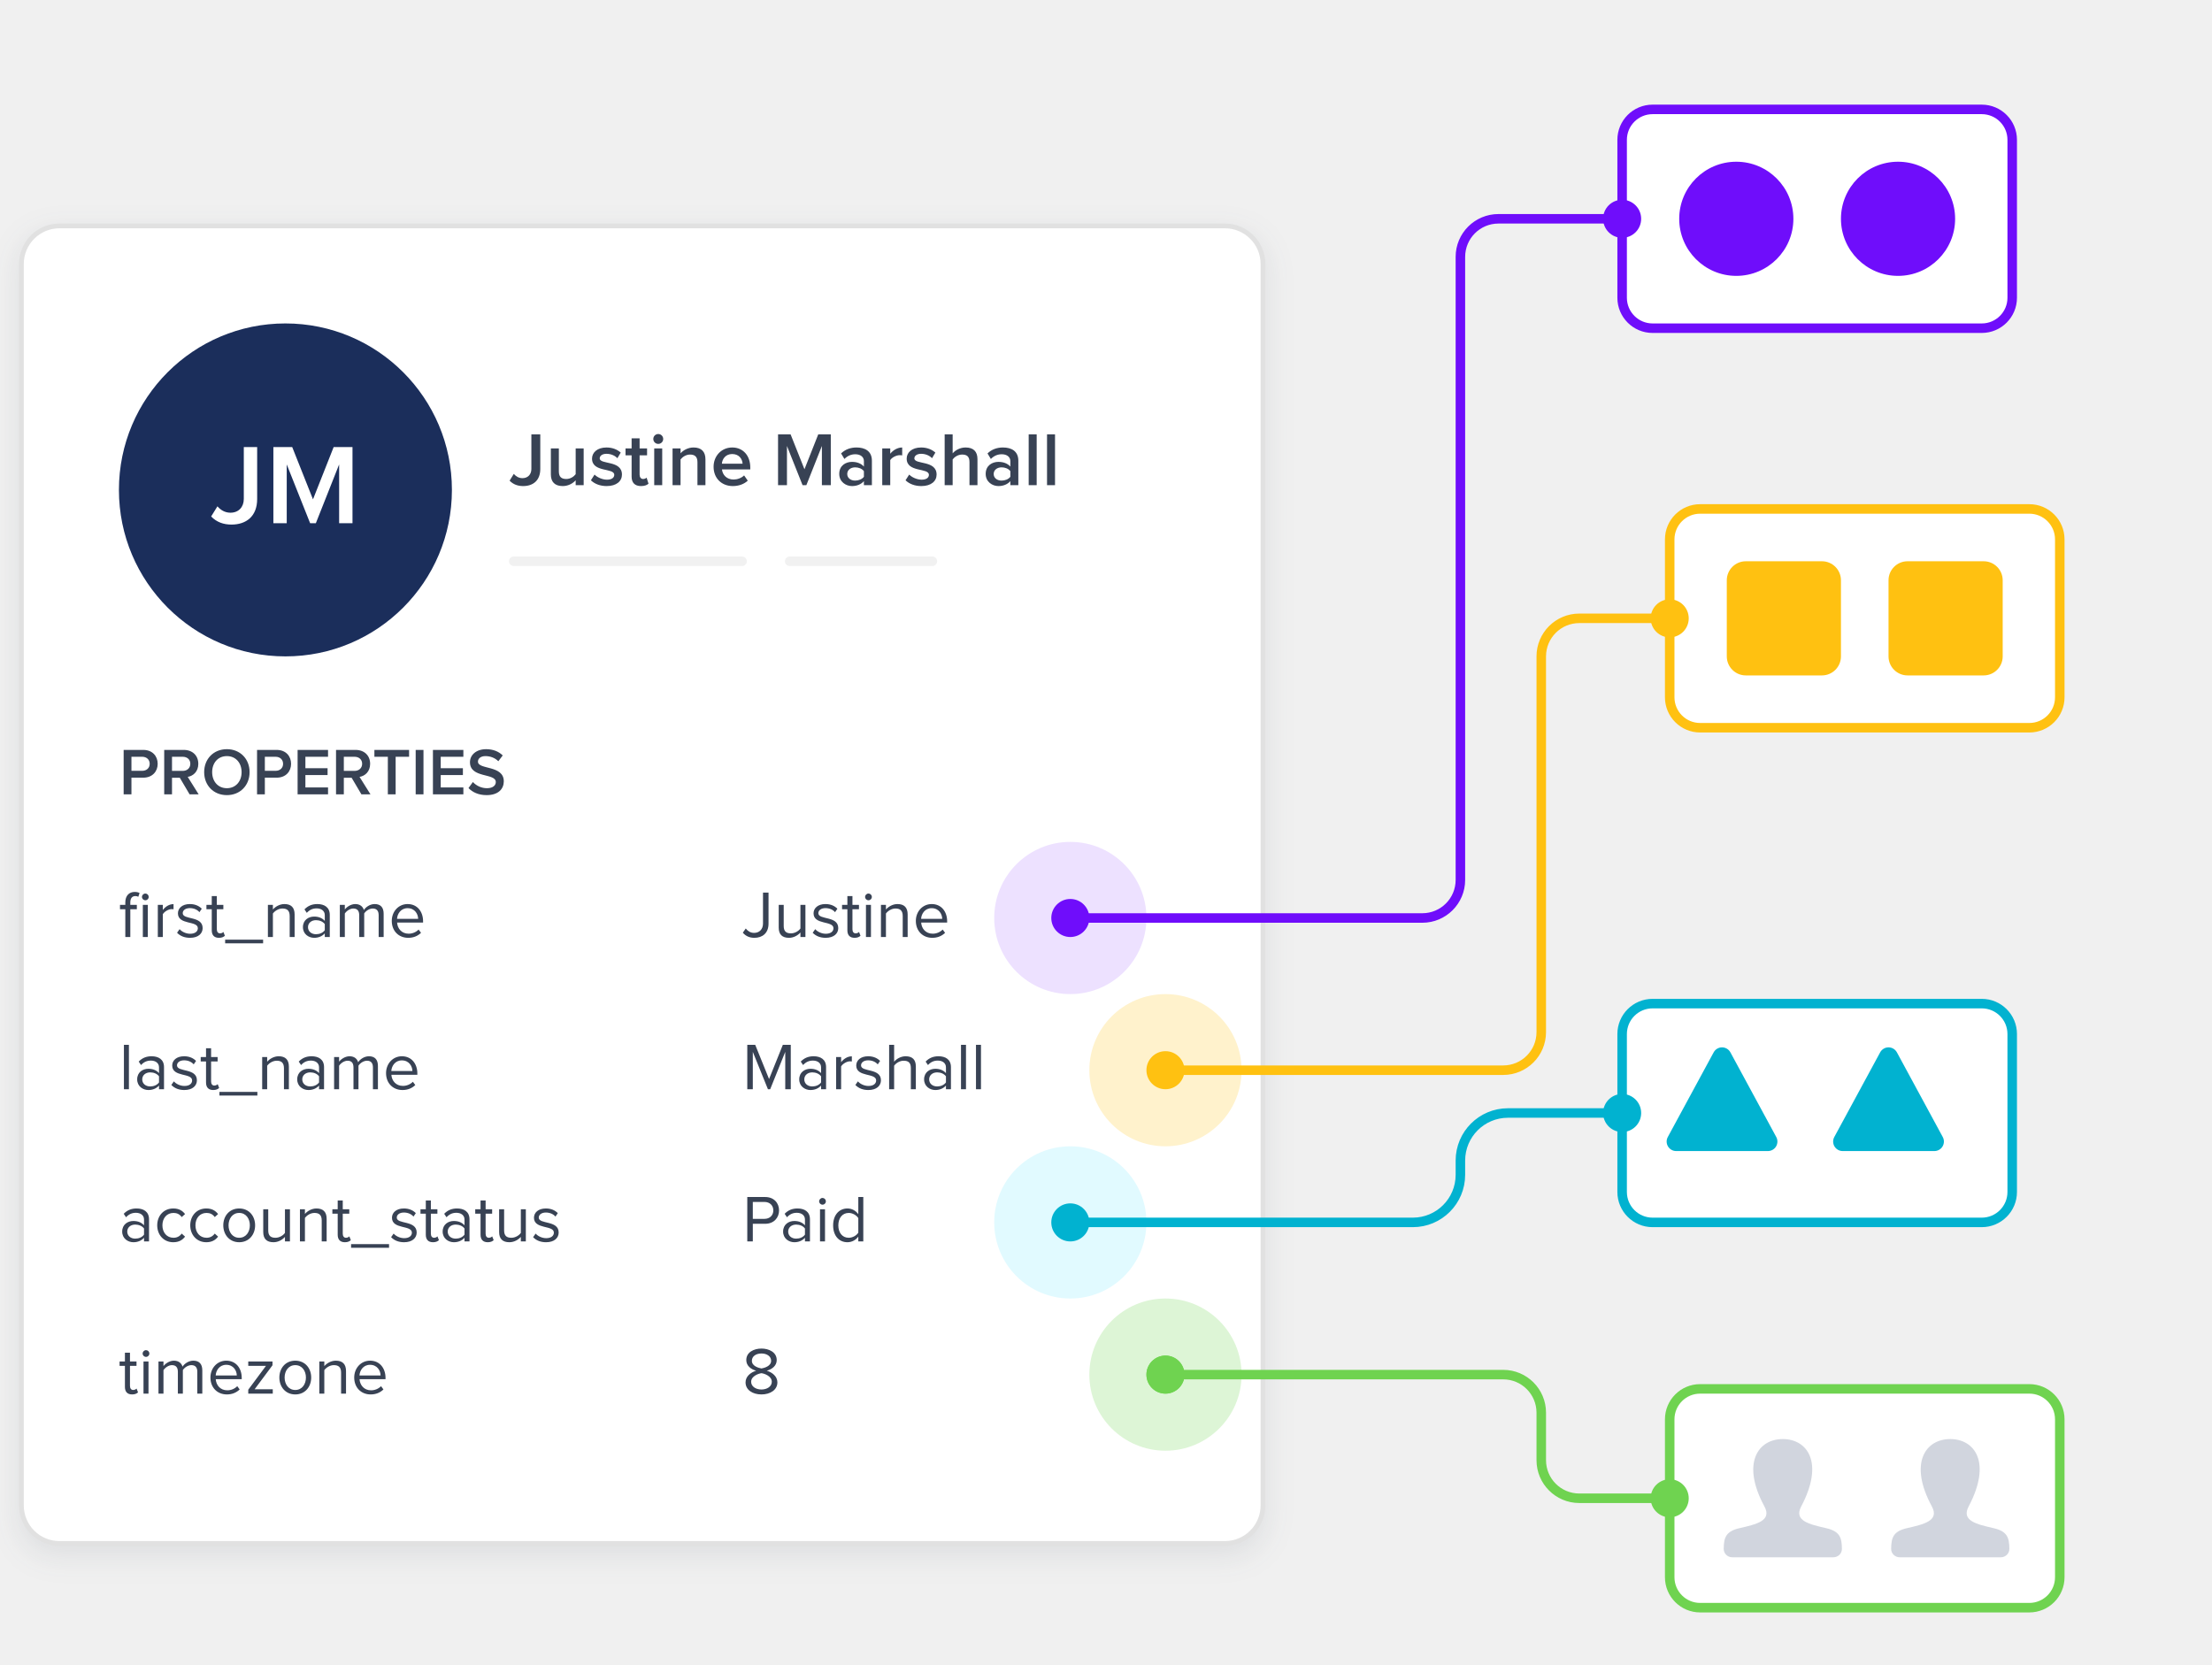
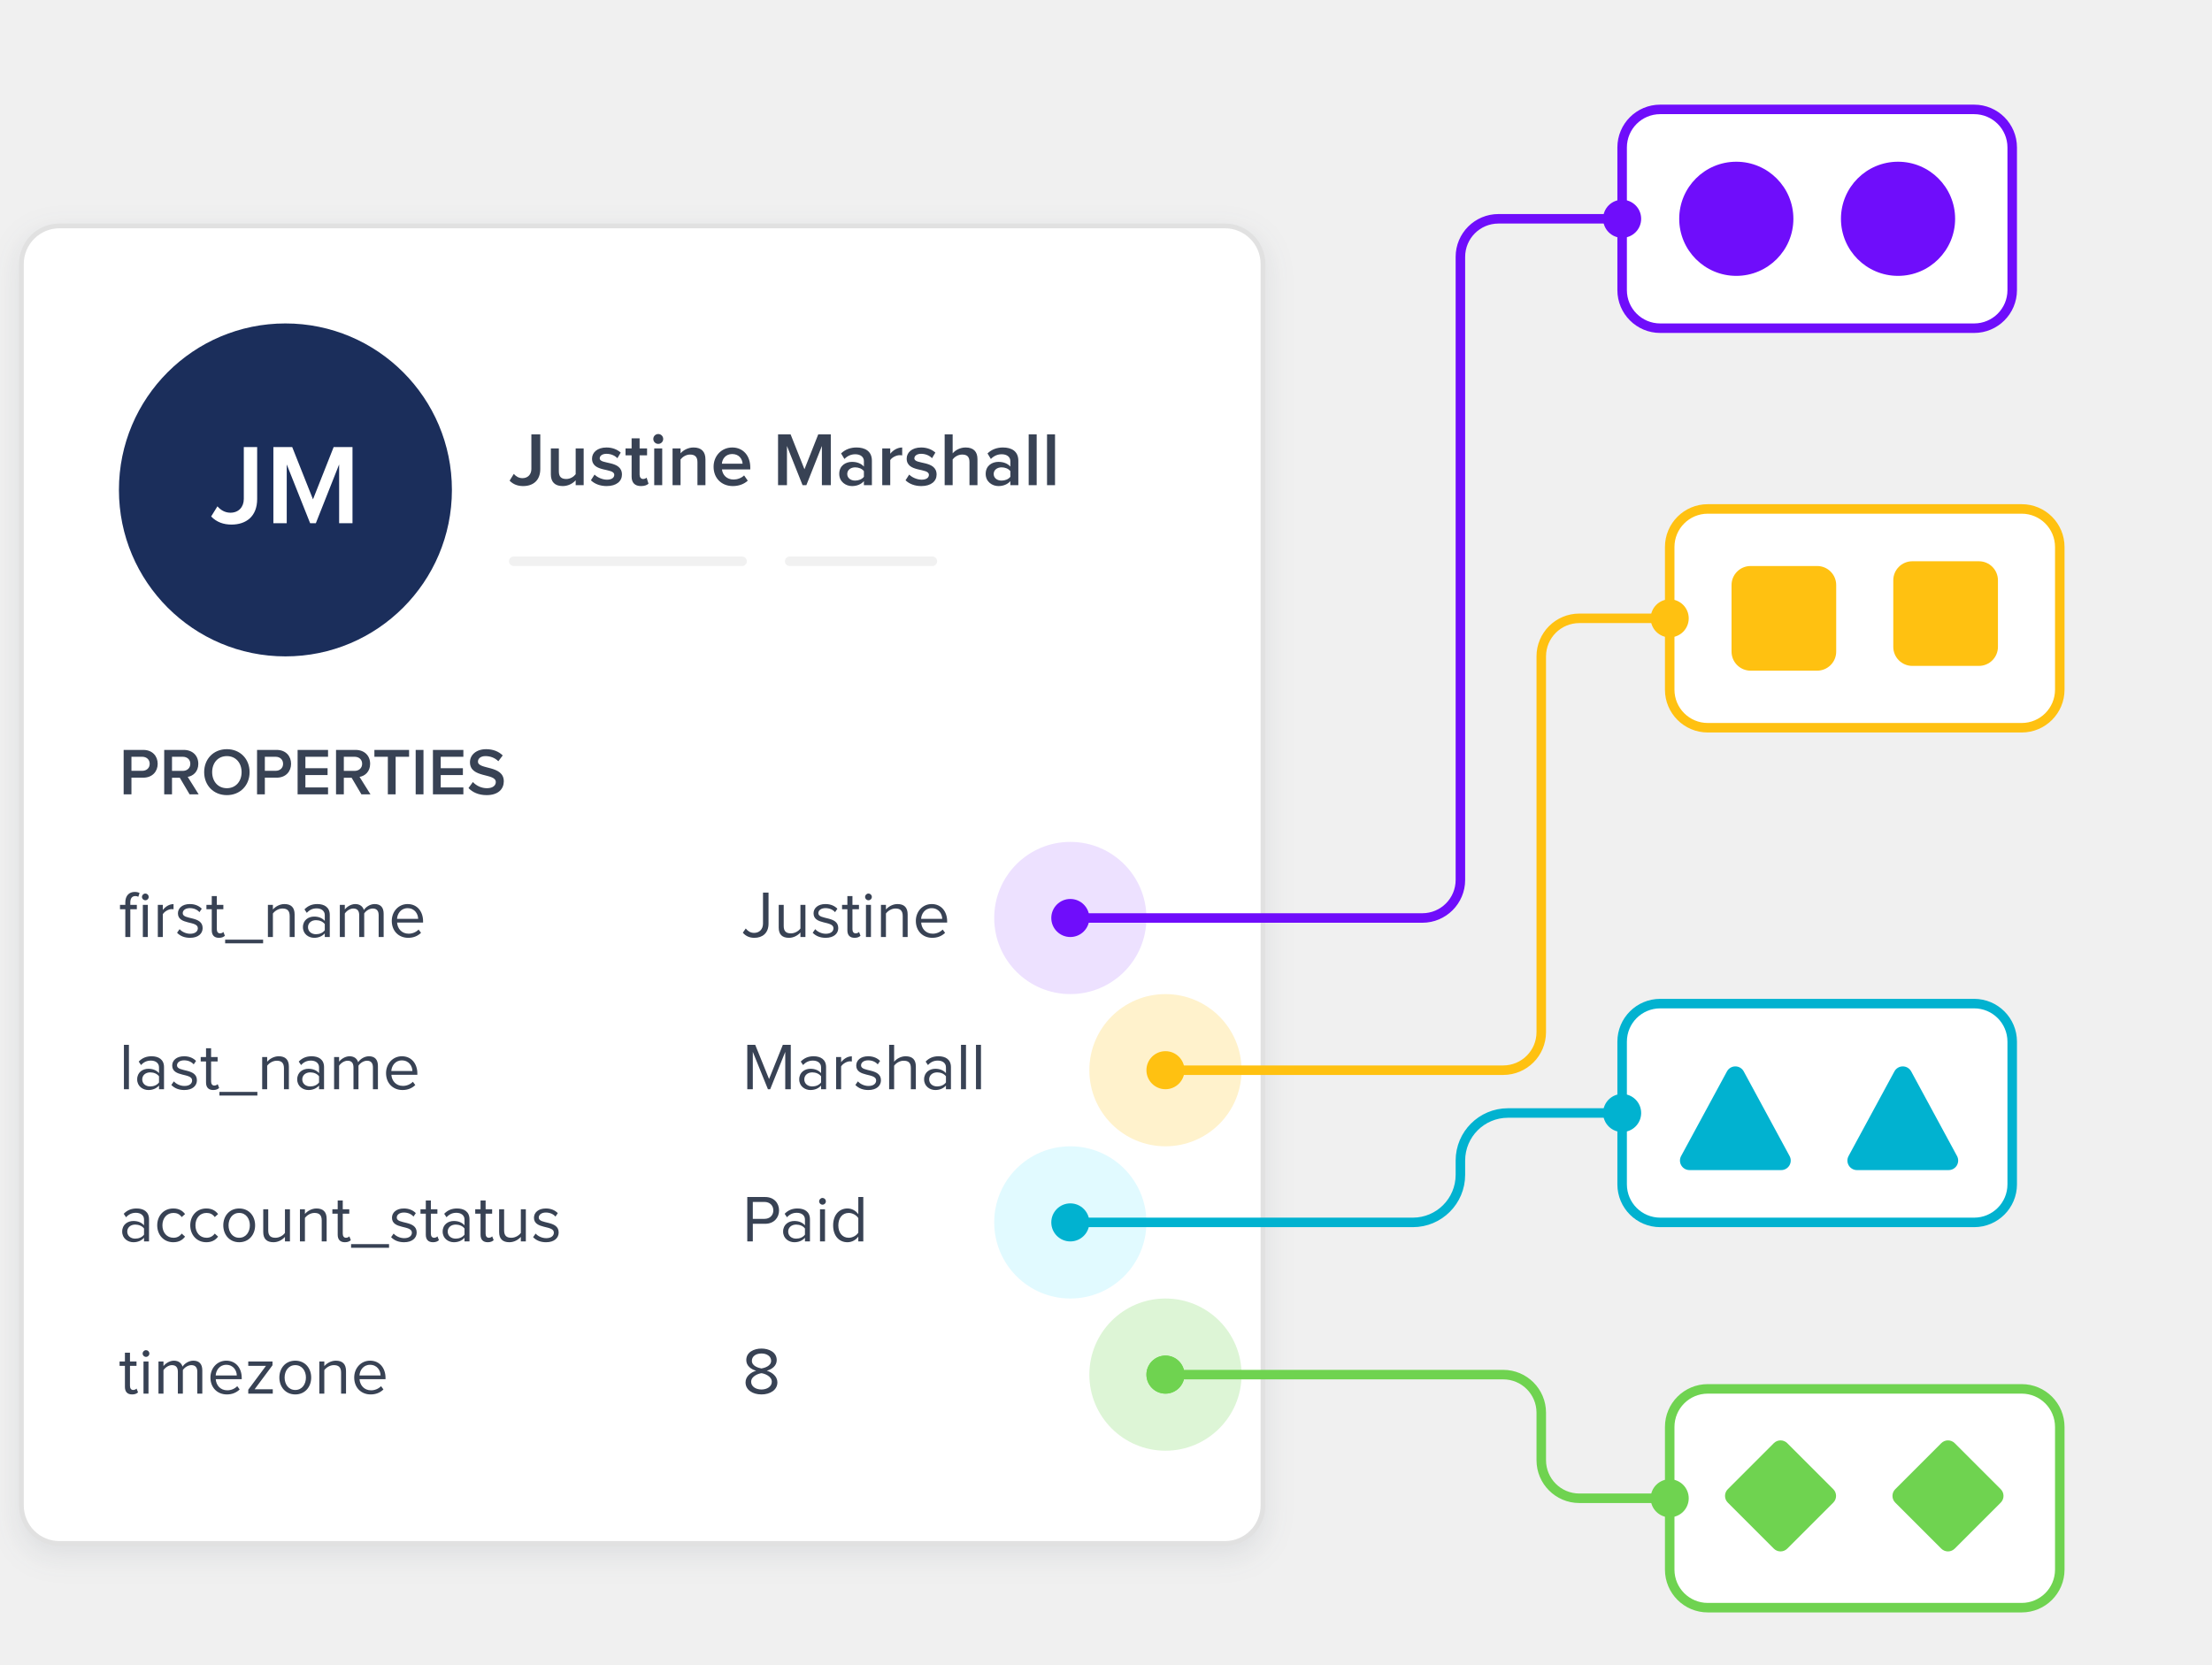
<svg xmlns="http://www.w3.org/2000/svg" xmlns:xlink="http://www.w3.org/1999/xlink" width="465" height="350" viewBox="0 0 465 350">
  <defs>
    <rect id="b" width="260" height="276" x="0" y="0" rx="8" />
    <filter id="a" width="108.5%" height="108%" x="-4.2%" y="-3.3%" filterUnits="objectBoundingBox">
      <feMorphology in="SourceAlpha" operator="dilate" radius="1" result="shadowSpreadOuter1" />
      <feOffset dy="2" in="shadowSpreadOuter1" result="shadowOffsetOuter1" />
      <feGaussianBlur in="shadowOffsetOuter1" result="shadowBlurOuter1" stdDeviation="3" />
      <feComposite in="shadowBlurOuter1" in2="SourceAlpha" operator="out" result="shadowBlurOuter1" />
      <feColorMatrix in="shadowBlurOuter1" values="0 0 0 0 0.208 0 0 0 0 0.259 0 0 0 0 0.329 0 0 0 0.101 0" />
    </filter>
  </defs>
  <g fill="none" fill-rule="evenodd">
    <g transform="translate(5 48)">
      <use fill="#000" filter="url(#a)" xlink:href="#b" />
      <rect width="261" height="277" x="-.5" y="-.5" fill="#FFF" stroke="#E1E1E1" rx="8" />
      <g transform="translate(102 39)">
        <path fill="#384254" fill-rule="nonzero" d="M2.976 15.192c2.064 0 3.6-1.152 3.6-3.584v-7.28H4.704v7.264c0 1.152-.736 1.936-1.872 1.936-.816 0-1.408-.416-1.824-.896l-.88 1.424c.768.8 1.744 1.136 2.848 1.136zm8.32 0a3.696 3.696 0 0 0 2.72-1.216V15h1.68V7.272h-1.68v5.424c-.384.512-1.12 1.008-1.968 1.008-.96 0-1.568-.384-1.568-1.584V7.272H8.8v5.472c0 1.568.832 2.448 2.496 2.448zm9.232 0c2.08 0 3.216-1.04 3.216-2.416 0-3.072-4.672-2.048-4.672-3.408 0-.544.544-.96 1.424-.96.976 0 1.824.416 2.288.928l.704-1.184c-.688-.608-1.68-1.072-2.992-1.072-1.952 0-3.04 1.072-3.04 2.336 0 2.976 4.672 1.888 4.672 3.408 0 .608-.528 1.024-1.536 1.024-.992 0-2.064-.512-2.608-1.072l-.768 1.2c.8.784 1.984 1.216 3.312 1.216zm7.232 0c.768 0 1.264-.224 1.568-.496l-.4-1.28c-.128.144-.416.288-.736.288-.48 0-.736-.4-.736-.928V8.728h1.568V7.272h-1.568V5.16h-1.68v2.112h-1.28v1.456h1.28v4.464c0 1.296.672 2 1.984 2zm3.616-8.864c.576 0 1.04-.464 1.04-1.04 0-.576-.464-1.04-1.04-1.04-.576 0-1.04.464-1.04 1.04 0 .576.464 1.04 1.04 1.04zM32.208 15V7.272h-1.68V15h1.68zm3.856 0V9.592c.4-.512 1.136-1.024 1.984-1.024.944 0 1.568.384 1.568 1.6V15h1.68V9.56c0-1.584-.832-2.48-2.496-2.48-1.216 0-2.224.624-2.736 1.232v-1.04h-1.68V15h1.68zm10.992.192c1.216 0 2.352-.4 3.136-1.136l-.768-1.104c-.56.56-1.44.864-2.208.864-1.456 0-2.32-.976-2.448-2.128h5.952v-.416c0-2.432-1.472-4.192-3.792-4.192-2.288 0-3.92 1.808-3.92 4.048 0 2.448 1.712 4.064 4.048 4.064zm2.048-4.704h-4.352c.064-.928.736-2.032 2.16-2.032 1.52 0 2.144 1.12 2.192 2.032zM58.432 15V6.76l3.28 8.24h.8l3.264-8.24V15h1.872V4.328h-2.64l-2.896 7.328L59.2 4.328h-2.64V15h1.872zm13.664.192c1.024 0 1.936-.368 2.512-1.04V15h1.68V9.864c0-2.064-1.504-2.784-3.232-2.784-1.232 0-2.352.384-3.248 1.248l.704 1.168c.656-.672 1.424-.992 2.288-.992 1.056 0 1.808.544 1.808 1.44v1.152c-.576-.656-1.456-.992-2.512-.992-1.264 0-2.672.736-2.672 2.528 0 1.696 1.424 2.56 2.672 2.56zm.672-1.152c-.944 0-1.664-.544-1.664-1.392 0-.832.72-1.392 1.664-1.392.72 0 1.44.272 1.84.8v1.184c-.4.528-1.12.8-1.84.8zm7.376.96V9.736c.336-.56 1.28-1.04 2-1.04.208 0 .368.016.512.048V7.08c-.992 0-1.92.576-2.512 1.312v-1.12h-1.68V15h1.68zm6.528.192c2.08 0 3.216-1.04 3.216-2.416 0-3.072-4.672-2.048-4.672-3.408 0-.544.544-.96 1.424-.96.976 0 1.824.416 2.288.928l.704-1.184c-.688-.608-1.68-1.072-2.992-1.072-1.952 0-3.04 1.072-3.04 2.336 0 2.976 4.672 1.888 4.672 3.408 0 .608-.528 1.024-1.536 1.024-.992 0-2.064-.512-2.608-1.072l-.768 1.2c.8.784 1.984 1.216 3.312 1.216zM93.264 15V9.592c.384-.512 1.12-1.024 1.984-1.024.944 0 1.552.352 1.552 1.568V15h1.68V9.528c0-1.584-.832-2.448-2.496-2.448-1.216 0-2.208.624-2.72 1.232V4.328h-1.68V15h1.68zm9.616.192c1.024 0 1.936-.368 2.512-1.04V15h1.68V9.864c0-2.064-1.504-2.784-3.232-2.784-1.232 0-2.352.384-3.248 1.248l.704 1.168c.656-.672 1.424-.992 2.288-.992 1.056 0 1.808.544 1.808 1.44v1.152c-.576-.656-1.456-.992-2.512-.992-1.264 0-2.672.736-2.672 2.528 0 1.696 1.424 2.56 2.672 2.56zm.672-1.152c-.944 0-1.664-.544-1.664-1.392 0-.832.72-1.392 1.664-1.392.72 0 1.44.272 1.84.8v1.184c-.4.528-1.12.8-1.84.8zm7.376.96V4.328h-1.68V15h1.68zm3.856 0V4.328h-1.68V15h1.68z" />
        <rect width="50" height="2" y="30" fill="#F1F1F1" rx="1" />
        <rect width="32" height="2" x="58" y="30" fill="#F1F1F1" rx="1" />
      </g>
      <g fill-rule="nonzero" transform="translate(204 193)">
        <circle cx="16" cy="16" r="16" fill="#E1FAFF" />
        <circle cx="16" cy="16" r="4" fill="#01B2D0" />
      </g>
      <g fill-rule="nonzero" transform="translate(204 129)">
        <circle cx="16" cy="16" r="16" fill="#EDE1FF" />
        <circle cx="16" cy="16" r="4" fill="#6F0DFB" />
      </g>
      <g fill-rule="nonzero" transform="translate(224 161)">
        <circle cx="16" cy="16" r="16" fill="#FFF2CC" />
        <circle cx="16" cy="16" r="4" fill="#FFC111" />
      </g>
      <g fill-rule="nonzero" transform="translate(224 225)">
        <circle cx="16" cy="16" r="16" fill="#DDF5D6" />
        <circle cx="16" cy="16" r="4" fill="#6FD350" />
      </g>
      <circle cx="240" cy="241" r="4" fill="#6FD350" />
      <path fill="#384254" fill-rule="nonzero" d="M22.394 149v-5.838h1.372v-.924h-1.372v-.518c0-.868.378-1.33 1.078-1.33.252 0 .434.056.602.154l.266-.798c-.28-.154-.63-.224-1.036-.224-1.162 0-1.96.798-1.96 2.198v.518h-1.12v.924h1.12V149h1.05zm3.164-7.728c.392 0 .7-.308.7-.7a.705.705 0 0 0-.7-.714.717.717 0 0 0-.714.714c0 .392.322.7.714.7zm.518 7.728v-6.762h-1.05V149h1.05zm3.15 0v-4.788c.308-.546 1.19-1.078 1.848-1.078.154 0 .28.014.406.028v-1.078c-.924 0-1.708.532-2.254 1.232v-1.078h-1.05V149h1.05zm5.726.168c1.736 0 2.646-.91 2.646-2.044 0-2.632-4.186-1.666-4.186-3.136 0-.602.574-1.064 1.498-1.064.882 0 1.61.364 2.016.854l.49-.728c-.532-.546-1.344-.98-2.506-.98-1.61 0-2.506.882-2.506 1.946 0 2.506 4.186 1.498 4.186 3.136 0 .672-.574 1.162-1.61 1.162-.924 0-1.778-.448-2.226-.966l-.532.756c.686.714 1.61 1.064 2.73 1.064zm6.076 0c.602 0 .98-.182 1.246-.434l-.308-.798a.994.994 0 0 1-.714.294c-.448 0-.672-.364-.672-.868v-4.2h1.372v-.924H40.58v-1.848h-1.064v1.848h-1.12v.924h1.12v4.424c0 1.008.504 1.582 1.512 1.582zm9.282 1.162v-.77h-7.98v.77h7.98zm2.058-1.33v-4.942c.406-.546 1.176-1.05 2.002-1.05.91 0 1.526.364 1.526 1.568V149h1.036v-4.746c0-1.47-.742-2.184-2.142-2.184-1.022 0-1.946.574-2.422 1.148v-.98h-1.05V149h1.05zm8.666.168c.91 0 1.694-.322 2.24-.938v.77h1.05v-4.648c0-1.638-1.176-2.282-2.618-2.282-1.106 0-1.974.364-2.702 1.12l.49.728c.602-.658 1.26-.938 2.072-.938.98 0 1.708.518 1.708 1.414v1.218c-.546-.616-1.316-.91-2.24-.91-1.148 0-2.352.7-2.352 2.226 0 1.47 1.218 2.24 2.352 2.24zm.392-.756c-.994 0-1.68-.616-1.68-1.484 0-.854.686-1.47 1.68-1.47.728 0 1.442.28 1.848.826v1.288c-.406.56-1.12.84-1.848.84zm6.062.588v-4.942c.364-.546 1.092-1.05 1.778-1.05.896 0 1.246.546 1.246 1.4V149h1.05v-4.956c.35-.546 1.092-1.036 1.792-1.036.882 0 1.246.546 1.246 1.4V149h1.05v-4.886c0-1.358-.658-2.044-1.89-2.044-.98 0-1.89.644-2.268 1.26-.196-.7-.784-1.26-1.806-1.26-1.008 0-1.904.714-2.198 1.148v-.98h-1.05V149h1.05zm13.328.168c1.092 0 2.002-.378 2.688-1.05l-.504-.686a2.943 2.943 0 0 1-2.1.868c-1.456 0-2.338-1.064-2.422-2.338h5.46v-.266c0-2.03-1.204-3.626-3.248-3.626-1.932 0-3.332 1.582-3.332 3.542 0 2.114 1.442 3.556 3.458 3.556zm2.086-3.99h-4.438c.056-1.022.77-2.24 2.212-2.24 1.54 0 2.212 1.246 2.226 2.24zM22.632 119v-3.5h2.478c1.946 0 3.038-1.33 3.038-2.912 0-1.596-1.078-2.926-3.038-2.926h-4.116V119h1.638zm2.254-4.942h-2.254v-2.954h2.254c.924 0 1.582.588 1.582 1.484 0 .882-.658 1.47-1.582 1.47zM31.158 119v-3.486h1.638L34.854 119h1.904l-2.296-3.668c1.134-.182 2.226-1.092 2.226-2.744 0-1.736-1.218-2.926-3.066-2.926H29.52V119h1.638zm2.254-4.928h-2.254v-2.968h2.254c.924 0 1.596.574 1.596 1.47 0 .91-.672 1.498-1.596 1.498zm9.282 5.096c2.786 0 4.774-2.044 4.774-4.83s-1.988-4.83-4.774-4.83c-2.8 0-4.774 2.044-4.774 4.83s1.974 4.83 4.774 4.83zm0-1.456c-1.89 0-3.094-1.456-3.094-3.374 0-1.932 1.204-3.374 3.094-3.374 1.876 0 3.094 1.442 3.094 3.374 0 1.918-1.218 3.374-3.094 3.374zm7.98 1.288v-3.5h2.478c1.946 0 3.038-1.33 3.038-2.912 0-1.596-1.078-2.926-3.038-2.926h-4.116V119h1.638zm2.254-4.942h-2.254v-2.954h2.254c.924 0 1.582.588 1.582 1.484 0 .882-.658 1.47-1.582 1.47zM63.96 119v-1.442H59.2v-2.604h4.662v-1.442H59.2v-2.408h4.76v-1.442h-6.398V119h6.398zm3.318 0v-3.486h1.638L70.974 119h1.904l-2.296-3.668c1.134-.182 2.226-1.092 2.226-2.744 0-1.736-1.218-2.926-3.066-2.926H65.64V119h1.638zm2.254-4.928h-2.254v-2.968h2.254c.924 0 1.596.574 1.596 1.47 0 .91-.672 1.498-1.596 1.498zM78.17 119v-7.896h2.828v-1.442h-7.294v1.442h2.828V119h1.638zm5.852 0v-9.338h-1.638V119h1.638zm8.386 0v-1.442h-4.76v-2.604h4.662v-1.442h-4.662v-2.408h4.76v-1.442H86.01V119h6.398zm4.886.168c2.506 0 3.612-1.344 3.612-2.898 0-3.472-5.432-2.394-5.432-4.144 0-.686.616-1.162 1.568-1.162.98 0 1.974.336 2.716 1.078l.924-1.218c-.854-.84-2.044-1.316-3.486-1.316-2.058 0-3.402 1.19-3.402 2.744 0 3.43 5.432 2.212 5.432 4.172 0 .63-.518 1.288-1.862 1.288a4.012 4.012 0 0 1-2.954-1.302l-.924 1.274c.84.868 2.086 1.484 3.808 1.484zM22.1 181v-9.338h-1.05V181h1.05zm4.088.168c.91 0 1.694-.322 2.24-.938v.77h1.05v-4.648c0-1.638-1.176-2.282-2.618-2.282-1.106 0-1.974.364-2.702 1.12l.49.728c.602-.658 1.26-.938 2.072-.938.98 0 1.708.518 1.708 1.414v1.218c-.546-.616-1.316-.91-2.24-.91-1.148 0-2.352.7-2.352 2.226 0 1.47 1.218 2.24 2.352 2.24zm.392-.756c-.994 0-1.68-.616-1.68-1.484 0-.854.686-1.47 1.68-1.47.728 0 1.442.28 1.848.826v1.288c-.406.56-1.12.84-1.848.84zm7.168.756c1.736 0 2.646-.91 2.646-2.044 0-2.632-4.186-1.666-4.186-3.136 0-.602.574-1.064 1.498-1.064.882 0 1.61.364 2.016.854l.49-.728c-.532-.546-1.344-.98-2.506-.98-1.61 0-2.506.882-2.506 1.946 0 2.506 4.186 1.498 4.186 3.136 0 .672-.574 1.162-1.61 1.162-.924 0-1.778-.448-2.226-.966l-.532.756c.686.714 1.61 1.064 2.73 1.064zm6.076 0c.602 0 .98-.182 1.246-.434l-.308-.798a.994.994 0 0 1-.714.294c-.448 0-.672-.364-.672-.868v-4.2h1.372v-.924h-1.372v-1.848h-1.064v1.848h-1.12v.924h1.12v4.424c0 1.008.504 1.582 1.512 1.582zm9.282 1.162v-.77h-7.98v.77h7.98zm2.058-1.33v-4.942c.406-.546 1.176-1.05 2.002-1.05.91 0 1.526.364 1.526 1.568V181h1.036v-4.746c0-1.47-.742-2.184-2.142-2.184-1.022 0-1.946.574-2.422 1.148v-.98h-1.05V181h1.05zm8.666.168c.91 0 1.694-.322 2.24-.938v.77h1.05v-4.648c0-1.638-1.176-2.282-2.618-2.282-1.106 0-1.974.364-2.702 1.12l.49.728c.602-.658 1.26-.938 2.072-.938.98 0 1.708.518 1.708 1.414v1.218c-.546-.616-1.316-.91-2.24-.91-1.148 0-2.352.7-2.352 2.226 0 1.47 1.218 2.24 2.352 2.24zm.392-.756c-.994 0-1.68-.616-1.68-1.484 0-.854.686-1.47 1.68-1.47.728 0 1.442.28 1.848.826v1.288c-.406.56-1.12.84-1.848.84zm6.062.588v-4.942c.364-.546 1.092-1.05 1.778-1.05.896 0 1.246.546 1.246 1.4V181h1.05v-4.956c.35-.546 1.092-1.036 1.792-1.036.882 0 1.246.546 1.246 1.4V181h1.05v-4.886c0-1.358-.658-2.044-1.89-2.044-.98 0-1.89.644-2.268 1.26-.196-.7-.784-1.26-1.806-1.26-1.008 0-1.904.714-2.198 1.148v-.98h-1.05V181h1.05zm13.328.168c1.092 0 2.002-.378 2.688-1.05l-.504-.686a2.943 2.943 0 0 1-2.1.868c-1.456 0-2.338-1.064-2.422-2.338h5.46v-.266c0-2.03-1.204-3.626-3.248-3.626-1.932 0-3.332 1.582-3.332 3.542 0 2.114 1.442 3.556 3.458 3.556zm2.086-3.99H77.26c.056-1.022.77-2.24 2.212-2.24 1.54 0 2.212 1.246 2.226 2.24zm-58.66 35.99c.91 0 1.694-.322 2.24-.938v.77h1.05v-4.648c0-1.638-1.176-2.282-2.618-2.282-1.106 0-1.974.364-2.702 1.12l.49.728c.602-.658 1.26-.938 2.072-.938.98 0 1.708.518 1.708 1.414v1.218c-.546-.616-1.316-.91-2.24-.91-1.148 0-2.352.7-2.352 2.226 0 1.47 1.218 2.24 2.352 2.24zm.392-.756c-.994 0-1.68-.616-1.68-1.484 0-.854.686-1.47 1.68-1.47.728 0 1.442.28 1.848.826v1.288c-.406.56-1.12.84-1.848.84zm7.994.756c1.232 0 1.96-.504 2.478-1.176l-.7-.644c-.448.602-1.022.882-1.722.882-1.428 0-2.338-1.12-2.338-2.618 0-1.498.91-2.604 2.338-2.604.7 0 1.274.252 1.722.868l.7-.63c-.518-.672-1.246-1.176-2.478-1.176-2.016 0-3.374 1.54-3.374 3.542s1.358 3.556 3.374 3.556zm6.944 0c1.232 0 1.96-.504 2.478-1.176l-.7-.644c-.448.602-1.022.882-1.722.882-1.428 0-2.338-1.12-2.338-2.618 0-1.498.91-2.604 2.338-2.604.7 0 1.274.252 1.722.868l.7-.63c-.518-.672-1.246-1.176-2.478-1.176-2.016 0-3.374 1.54-3.374 3.542s1.358 3.556 3.374 3.556zm6.916 0c2.058 0 3.346-1.596 3.346-3.556s-1.288-3.542-3.346-3.542-3.346 1.582-3.346 3.542c0 1.96 1.288 3.556 3.346 3.556zm0-.938c-1.442 0-2.24-1.232-2.24-2.618 0-1.372.798-2.604 2.24-2.604 1.442 0 2.24 1.232 2.24 2.604 0 1.386-.798 2.618-2.24 2.618zm7.21.938c1.008 0 1.89-.532 2.408-1.12V213h1.05v-6.762h-1.05v4.97c-.392.546-1.176 1.022-1.988 1.022-.924 0-1.526-.35-1.526-1.54v-4.452h-1.05v4.774c0 1.456.742 2.156 2.156 2.156zm6.608-.168v-4.942c.406-.546 1.176-1.05 2.002-1.05.91 0 1.526.364 1.526 1.568V213h1.036v-4.746c0-1.47-.742-2.184-2.142-2.184-1.022 0-1.946.574-2.422 1.148v-.98h-1.05V213h1.05zm8.4.168c.602 0 .98-.182 1.246-.434l-.308-.798a.994.994 0 0 1-.714.294c-.448 0-.672-.364-.672-.868v-4.2h1.372v-.924h-1.372v-1.848H65.99v1.848h-1.12v.924h1.12v4.424c0 1.008.504 1.582 1.512 1.582zm9.282 1.162v-.77h-7.98v.77h7.98zm3.164-1.162c1.736 0 2.646-.91 2.646-2.044 0-2.632-4.186-1.666-4.186-3.136 0-.602.574-1.064 1.498-1.064.882 0 1.61.364 2.016.854l.49-.728c-.532-.546-1.344-.98-2.506-.98-1.61 0-2.506.882-2.506 1.946 0 2.506 4.186 1.498 4.186 3.136 0 .672-.574 1.162-1.61 1.162-.924 0-1.778-.448-2.226-.966l-.532.756c.686.714 1.61 1.064 2.73 1.064zm6.076 0c.602 0 .98-.182 1.246-.434l-.308-.798a.994.994 0 0 1-.714.294c-.448 0-.672-.364-.672-.868v-4.2h1.372v-.924h-1.372v-1.848h-1.064v1.848h-1.12v.924h1.12v4.424c0 1.008.504 1.582 1.512 1.582zm4.382 0c.91 0 1.694-.322 2.24-.938v.77h1.05v-4.648c0-1.638-1.176-2.282-2.618-2.282-1.106 0-1.974.364-2.702 1.12l.49.728c.602-.658 1.26-.938 2.072-.938.98 0 1.708.518 1.708 1.414v1.218c-.546-.616-1.316-.91-2.24-.91-1.148 0-2.352.7-2.352 2.226 0 1.47 1.218 2.24 2.352 2.24zm.392-.756c-.994 0-1.68-.616-1.68-1.484 0-.854.686-1.47 1.68-1.47.728 0 1.442.28 1.848.826v1.288c-.406.56-1.12.84-1.848.84zm6.734.756c.602 0 .98-.182 1.246-.434l-.308-.798a.994.994 0 0 1-.714.294c-.448 0-.672-.364-.672-.868v-4.2h1.372v-.924h-1.372v-1.848H96.02v1.848H94.9v.924h1.12v4.424c0 1.008.504 1.582 1.512 1.582zm4.55 0c1.008 0 1.89-.532 2.408-1.12V213h1.05v-6.762h-1.05v4.97c-.392.546-1.176 1.022-1.988 1.022-.924 0-1.526-.35-1.526-1.54v-4.452h-1.05v4.774c0 1.456.742 2.156 2.156 2.156zm7.714 0c1.736 0 2.646-.91 2.646-2.044 0-2.632-4.186-1.666-4.186-3.136 0-.602.574-1.064 1.498-1.064.882 0 1.61.364 2.016.854l.49-.728c-.532-.546-1.344-.98-2.506-.98-1.61 0-2.506.882-2.506 1.946 0 2.506 4.186 1.498 4.186 3.136 0 .672-.574 1.162-1.61 1.162-.924 0-1.778-.448-2.226-.966l-.532.756c.686.714 1.61 1.064 2.73 1.064zm-87.024 32c.602 0 .98-.182 1.246-.434l-.308-.798a.994.994 0 0 1-.714.294c-.448 0-.672-.364-.672-.868v-4.2h1.372v-.924h-1.372v-1.848H21.26v1.848h-1.12v.924h1.12v4.424c0 1.008.504 1.582 1.512 1.582zm2.926-7.896c.392 0 .7-.308.7-.7a.705.705 0 0 0-.7-.714.717.717 0 0 0-.714.714c0 .392.322.7.714.7zm.518 7.728v-6.762h-1.05V245h1.05zm3.15 0v-4.942c.364-.546 1.092-1.05 1.778-1.05.896 0 1.246.546 1.246 1.4V245h1.05v-4.956c.35-.546 1.092-1.036 1.792-1.036.882 0 1.246.546 1.246 1.4V245h1.05v-4.886c0-1.358-.658-2.044-1.89-2.044-.98 0-1.89.644-2.268 1.26-.196-.7-.784-1.26-1.806-1.26-1.008 0-1.904.714-2.198 1.148v-.98h-1.05V245h1.05zm13.328.168c1.092 0 2.002-.378 2.688-1.05l-.504-.686a2.943 2.943 0 0 1-2.1.868c-1.456 0-2.338-1.064-2.422-2.338h5.46v-.266c0-2.03-1.204-3.626-3.248-3.626-1.932 0-3.332 1.582-3.332 3.542 0 2.114 1.442 3.556 3.458 3.556zm2.086-3.99h-4.438c.056-1.022.77-2.24 2.212-2.24 1.54 0 2.212 1.246 2.226 2.24zM52.34 245v-.924h-3.808l3.752-5.04v-.798h-5.096v.924h3.724l-3.724 5.012V245h5.152zm4.732.168c2.058 0 3.346-1.596 3.346-3.556s-1.288-3.542-3.346-3.542-3.346 1.582-3.346 3.542c0 1.96 1.288 3.556 3.346 3.556zm0-.938c-1.442 0-2.24-1.232-2.24-2.618 0-1.372.798-2.604 2.24-2.604 1.442 0 2.24 1.232 2.24 2.604 0 1.386-.798 2.618-2.24 2.618zm6.104.77v-4.942c.406-.546 1.176-1.05 2.002-1.05.91 0 1.526.364 1.526 1.568V245h1.036v-4.746c0-1.47-.742-2.184-2.142-2.184-1.022 0-1.946.574-2.422 1.148v-.98h-1.05V245h1.05zm9.744.168c1.092 0 2.002-.378 2.688-1.05l-.504-.686a2.943 2.943 0 0 1-2.1.868c-1.456 0-2.338-1.064-2.422-2.338h5.46v-.266c0-2.03-1.204-3.626-3.248-3.626-1.932 0-3.332 1.582-3.332 3.542 0 2.114 1.442 3.556 3.458 3.556zm2.086-3.99h-4.438c.056-1.022.77-2.24 2.212-2.24 1.54 0 2.212 1.246 2.226 2.24zm78.584-92.01c1.666 0 2.968-.966 2.968-2.982v-6.524h-1.162v6.51c0 1.162-.728 1.96-1.876 1.96-.812 0-1.358-.434-1.75-.924l-.616.882c.644.756 1.456 1.078 2.436 1.078zm7.266 0c1.008 0 1.89-.532 2.408-1.12V149h1.05v-6.762h-1.05v4.97c-.392.546-1.176 1.022-1.988 1.022-.924 0-1.526-.35-1.526-1.54v-4.452h-1.05v4.774c0 1.456.742 2.156 2.156 2.156zm7.714 0c1.736 0 2.646-.91 2.646-2.044 0-2.632-4.186-1.666-4.186-3.136 0-.602.574-1.064 1.498-1.064.882 0 1.61.364 2.016.854l.49-.728c-.532-.546-1.344-.98-2.506-.98-1.61 0-2.506.882-2.506 1.946 0 2.506 4.186 1.498 4.186 3.136 0 .672-.574 1.162-1.61 1.162-.924 0-1.778-.448-2.226-.966l-.532.756c.686.714 1.61 1.064 2.73 1.064zm6.076 0c.602 0 .98-.182 1.246-.434l-.308-.798a.994.994 0 0 1-.714.294c-.448 0-.672-.364-.672-.868v-4.2h1.372v-.924h-1.372v-1.848h-1.064v1.848h-1.12v.924h1.12v4.424c0 1.008.504 1.582 1.512 1.582zm2.926-7.896c.392 0 .7-.308.7-.7a.705.705 0 0 0-.7-.714.717.717 0 0 0-.714.714c0 .392.322.7.714.7zm.518 7.728v-6.762h-1.05V149h1.05zm3.15 0v-4.942c.406-.546 1.176-1.05 2.002-1.05.91 0 1.526.364 1.526 1.568V149h1.036v-4.746c0-1.47-.742-2.184-2.142-2.184-1.022 0-1.946.574-2.422 1.148v-.98h-1.05V149h1.05zm9.744.168c1.092 0 2.002-.378 2.688-1.05l-.504-.686a2.943 2.943 0 0 1-2.1.868c-1.456 0-2.338-1.064-2.422-2.338h5.46v-.266c0-2.03-1.204-3.626-3.248-3.626-1.932 0-3.332 1.582-3.332 3.542 0 2.114 1.442 3.556 3.458 3.556zm2.086-3.99h-4.438c.056-1.022.77-2.24 2.212-2.24 1.54 0 2.212 1.246 2.226 2.24zM153.254 181v-7.854l3.178 7.854h.476l3.164-7.854V181h1.162v-9.338h-1.666l-2.898 7.196-2.912-7.196h-1.666V181h1.162zm12.11.168c.91 0 1.694-.322 2.24-.938v.77h1.05v-4.648c0-1.638-1.176-2.282-2.618-2.282-1.106 0-1.974.364-2.702 1.12l.49.728c.602-.658 1.26-.938 2.072-.938.98 0 1.708.518 1.708 1.414v1.218c-.546-.616-1.316-.91-2.24-.91-1.148 0-2.352.7-2.352 2.226 0 1.47 1.218 2.24 2.352 2.24zm.392-.756c-.994 0-1.68-.616-1.68-1.484 0-.854.686-1.47 1.68-1.47.728 0 1.442.28 1.848.826v1.288c-.406.56-1.12.84-1.848.84zm6.062.588v-4.788c.308-.546 1.19-1.078 1.848-1.078.154 0 .28.014.406.028v-1.078c-.924 0-1.708.532-2.254 1.232v-1.078h-1.05V181h1.05zm5.726.168c1.736 0 2.646-.91 2.646-2.044 0-2.632-4.186-1.666-4.186-3.136 0-.602.574-1.064 1.498-1.064.882 0 1.61.364 2.016.854l.49-.728c-.532-.546-1.344-.98-2.506-.98-1.61 0-2.506.882-2.506 1.946 0 2.506 4.186 1.498 4.186 3.136 0 .672-.574 1.162-1.61 1.162-.924 0-1.778-.448-2.226-.966l-.532.756c.686.714 1.61 1.064 2.73 1.064zm5.418-.168v-4.942c.392-.546 1.176-1.05 1.988-1.05.924 0 1.526.336 1.526 1.54V181h1.05v-4.774c0-1.47-.742-2.156-2.156-2.156-1.022 0-1.946.574-2.408 1.148v-3.556h-1.05V181h1.05zm8.652.168c.91 0 1.694-.322 2.24-.938v.77h1.05v-4.648c0-1.638-1.176-2.282-2.618-2.282-1.106 0-1.974.364-2.702 1.12l.49.728c.602-.658 1.26-.938 2.072-.938.98 0 1.708.518 1.708 1.414v1.218c-.546-.616-1.316-.91-2.24-.91-1.148 0-2.352.7-2.352 2.226 0 1.47 1.218 2.24 2.352 2.24zm.392-.756c-.994 0-1.68-.616-1.68-1.484 0-.854.686-1.47 1.68-1.47.728 0 1.442.28 1.848.826v1.288c-.406.56-1.12.84-1.848.84zm6.062.588v-9.338h-1.05V181h1.05zm3.15 0v-9.338h-1.05V181h1.05zm-47.964 32v-3.71h2.59c1.862 0 2.926-1.288 2.926-2.814s-1.05-2.814-2.926-2.814h-3.752V213h1.162zm2.45-4.746h-2.45v-3.556h2.45c1.106 0 1.862.728 1.862 1.778s-.756 1.778-1.862 1.778zm6.272 4.914c.91 0 1.694-.322 2.24-.938v.77h1.05v-4.648c0-1.638-1.176-2.282-2.618-2.282-1.106 0-1.974.364-2.702 1.12l.49.728c.602-.658 1.26-.938 2.072-.938.98 0 1.708.518 1.708 1.414v1.218c-.546-.616-1.316-.91-2.24-.91-1.148 0-2.352.7-2.352 2.226 0 1.47 1.218 2.24 2.352 2.24zm.392-.756c-.994 0-1.68-.616-1.68-1.484 0-.854.686-1.47 1.68-1.47.728 0 1.442.28 1.848.826v1.288c-.406.56-1.12.84-1.848.84zm5.544-7.14c.392 0 .7-.308.7-.7a.705.705 0 0 0-.7-.714.717.717 0 0 0-.714.714c0 .392.322.7.714.7zm.518 7.728v-6.762h-1.05V213h1.05zm4.718.168c.952 0 1.778-.49 2.282-1.176V213h1.05v-9.338h-1.05v3.598c-.546-.742-1.372-1.19-2.282-1.19-1.764 0-3.01 1.386-3.01 3.556 0 2.198 1.246 3.542 3.01 3.542zm.266-.938c-1.372 0-2.184-1.106-2.184-2.604s.812-2.618 2.184-2.618c.826 0 1.652.504 2.016 1.092v3.052c-.364.588-1.19 1.078-2.016 1.078zm-18.34 32.938c1.834 0 3.346-.952 3.346-2.534 0-1.246-1.064-2.1-2.226-2.45 1.078-.308 2.086-1.022 2.086-2.24 0-1.68-1.666-2.422-3.206-2.422-1.554 0-3.192.742-3.192 2.422 0 1.218.994 1.932 2.072 2.24-1.162.35-2.226 1.204-2.226 2.45 0 1.596 1.498 2.534 3.346 2.534zm0-5.46c-.56-.098-2.016-.476-2.016-1.61 0-.966.882-1.54 2.016-1.54 1.12 0 2.03.574 2.03 1.54 0 1.134-1.456 1.512-2.03 1.61zm0 4.424c-1.162 0-2.17-.616-2.17-1.624 0-1.218 1.596-1.736 2.17-1.806.574.07 2.17.588 2.17 1.806 0 1.008-1.022 1.624-2.17 1.624z" />
      <g transform="translate(20 20)">
        <circle cx="35" cy="35" r="35" fill="#1B2E5B" />
        <path fill="#FFF" fill-rule="nonzero" d="M23.66 42.288c3.096 0 5.4-1.728 5.4-5.376v-10.92h-2.808v10.896c0 1.728-1.104 2.904-2.808 2.904-1.224 0-2.112-.624-2.736-1.344l-1.32 2.136c1.152 1.2 2.616 1.704 4.272 1.704zM35.276 42V29.64L40.196 42h1.2l4.896-12.36V42H49.1V25.992h-3.96l-4.344 10.992-4.368-10.992h-3.96V42h2.808z" />
      </g>
    </g>
    <g transform="translate(350 291)">
-       <rect width="82" height="46" x="1" y="1" fill="#FFF" stroke="#6FD350" stroke-width="2" rx="6.4" />
-       <path fill="#1B2E5B" fill-opacity=".2" d="M33.918 30.29c-3.563-.822-6.88-1.543-5.273-4.575 4.888-9.23 1.296-14.164-3.867-14.164-5.265 0-8.768 5.125-3.866 14.165 1.654 3.05-1.787 3.77-5.273 4.576-2.88.665-3.252 2.024-3.288 4.324-.016.988.801 1.789 1.788 1.789h21.277c.987 0 1.804-.803 1.788-1.79-.034-2.3-.406-3.66-3.286-4.324zm35.2 0c-3.563-.822-6.88-1.543-5.273-4.575 4.888-9.23 1.296-14.164-3.867-14.164-5.265 0-8.768 5.125-3.866 14.165 1.654 3.05-1.787 3.77-5.273 4.576-2.88.665-3.252 2.024-3.288 4.324-.016.988.801 1.789 1.788 1.789h21.277c.987 0 1.804-.803 1.788-1.79-.034-2.3-.406-3.66-3.286-4.324z" />
+       <rect width="82" height="46" x="1" y="1" fill="#FFF" stroke="#6FD350" stroke-width="2" rx="8" />
+       <path fill="#6FD350" d="M25.714 12.414l9.672 9.672a2 2 0 0 1 0 2.828l-9.672 9.672a2 2 0 0 1-2.828 0l-9.672-9.672a2 2 0 0 1 0-2.828l9.672-9.672a2 2 0 0 1 2.828 0zm35.2 0l9.672 9.672a2 2 0 0 1 0 2.828l-9.672 9.672a2 2 0 0 1-2.828 0l-9.672-9.672a2 2 0 0 1 0-2.828l9.672-9.672a2 2 0 0 1 2.828 0z" />
    </g>
    <g transform="translate(340 22)">
-       <rect width="82" height="46" x="1" y="1" fill="#FFF" stroke="#6F0DFB" stroke-width="2" rx="6.4" />
+       <rect width="82" height="46" x="1" y="1" fill="#FFF" stroke="#6F0DFB" stroke-width="2" rx="8" />
      <circle cx="16" cy="16" r="12" fill="#6F0DFB" transform="translate(9 8)" />
      <circle cx="16" cy="16" r="12" fill="#6F0DFB" transform="translate(43 8)" />
    </g>
    <g transform="translate(350 106)">
-       <rect width="82" height="46" x="1" y="1" fill="#FFF" stroke="#FFC111" stroke-width="2" rx="6.4" />
-       <rect width="24" height="24" x="4" y="4" fill="#FFC111" rx="4" transform="translate(9 8)" />
-       <rect width="24" height="24" x="4" y="4" fill="#FFC111" rx="4" transform="translate(43 8)" />
+       <rect width="82" height="46" x="1" y="1" fill="#FFF" stroke="#FFC111" stroke-width="2" rx="8" />
+       <rect width="22" height="22" x="5" y="5" fill="#FFC111" rx="4" transform="translate(9 8)" />
+       <rect width="22" height="22" x="5" y="4" fill="#FFC111" rx="4" transform="translate(43 8)" />
    </g>
    <g transform="translate(340 210)">
-       <rect width="82" height="46" x="1" y="1" fill="#FFF" stroke="#01B2D0" stroke-width="2" rx="6.4" />
-       <path fill="#01B2D0" d="M23.759 11.247l9.642 17.8A2 2 0 0 1 31.642 32H12.358a2 2 0 0 1-1.759-2.953l9.642-17.8a2 2 0 0 1 3.518 0zm35 0l9.642 17.8A2 2 0 0 1 66.642 32H47.358a2 2 0 0 1-1.759-2.953l9.642-17.8a2 2 0 0 1 3.518 0z" />
+       <rect width="82" height="46" x="1" y="1" fill="#FFF" stroke="#01B2D0" stroke-width="2" rx="8" />
+       <path fill="#01B2D0" d="M26.559 15.247l9.642 17.8A2 2 0 0 1 34.442 36H15.158a2 2 0 0 1-1.759-2.953l9.642-17.8a2 2 0 0 1 3.518 0zm35.2 0l9.642 17.8A2 2 0 0 1 69.642 36H50.358a2 2 0 0 1-1.759-2.953l9.642-17.8a2 2 0 0 1 3.518 0z" />
    </g>
    <g transform="translate(225 42)">
      <circle cx="116" cy="4" r="4" fill="#6F0DFB" />
      <path stroke="#6F0DFB" stroke-linecap="round" stroke-linejoin="round" stroke-width="2" d="M0 151h74a8 8 0 0 0 8-8V12a8 8 0 0 1 8-8h24" />
    </g>
    <g transform="translate(225 230)">
      <circle cx="116" cy="4" r="4" fill="#01B2D0" />
      <path stroke="#01B2D0" stroke-linecap="round" stroke-linejoin="round" stroke-width="2" d="M0 27h72c5.523 0 10-4.477 10-10v-3.002c0-5.523 4.477-10 10-10h22" />
    </g>
    <g transform="translate(245 126)">
      <circle cx="106" cy="4" r="4" fill="#FFC111" />
      <path stroke="#FFC111" stroke-linecap="round" stroke-linejoin="round" stroke-width="2" d="M0 99h71a8 8 0 0 0 8-8V11.998a8 8 0 0 1 8-8h17" />
    </g>
    <g transform="translate(245 289)">
      <circle cx="106" cy="26" r="4" fill="#6FD350" />
      <path stroke="#6FD350" stroke-linecap="round" stroke-linejoin="round" stroke-width="2" d="M0 0h71a8 8 0 0 1 8 8v9.998a8 8 0 0 0 8 8h17" />
    </g>
  </g>
</svg>
